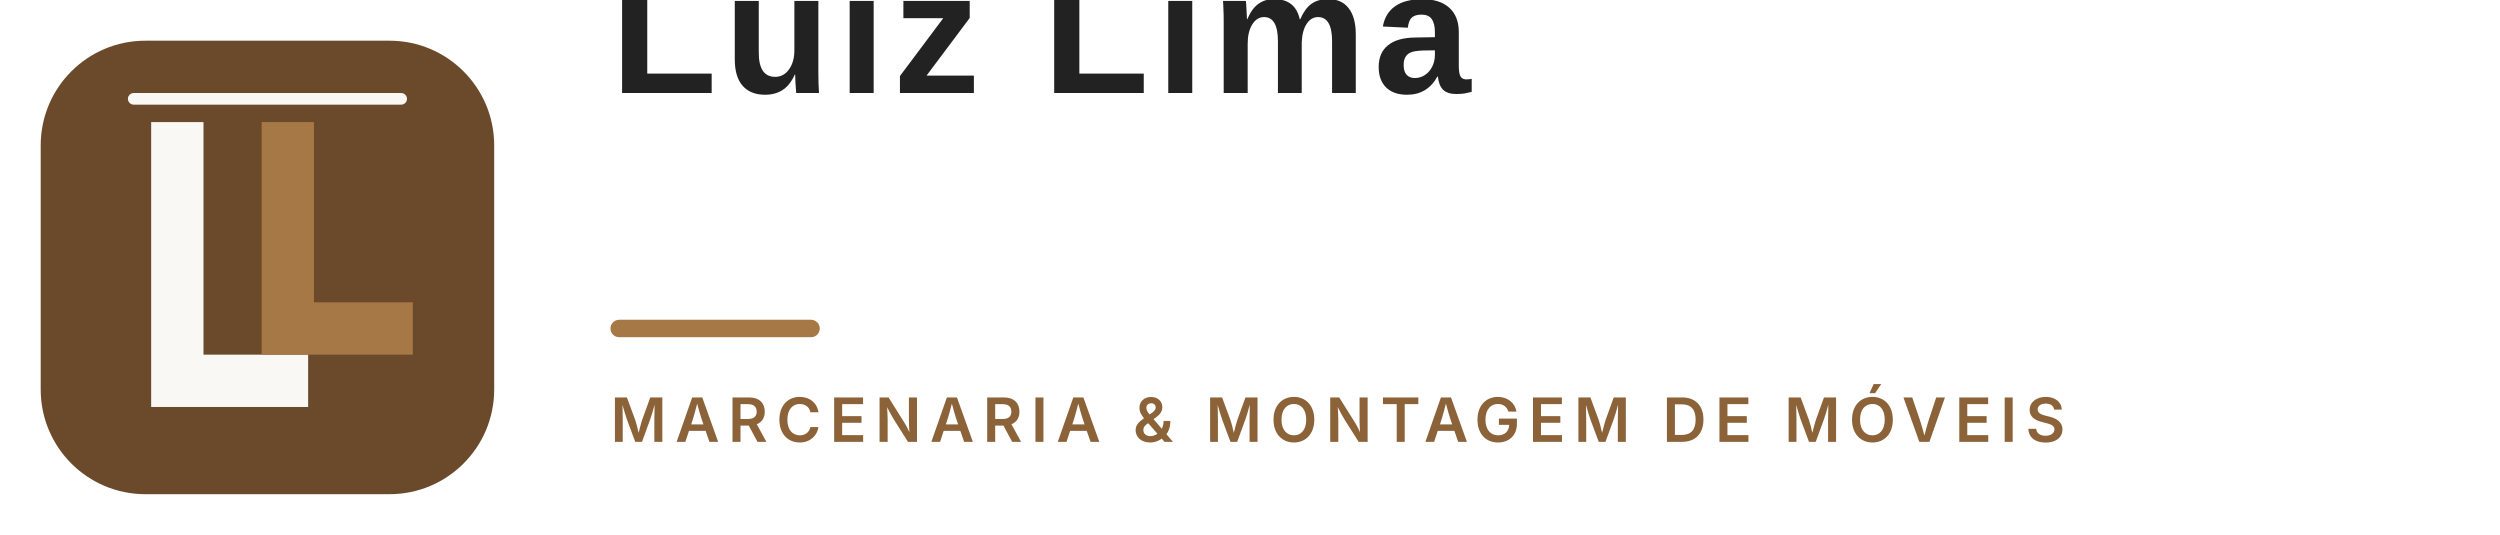
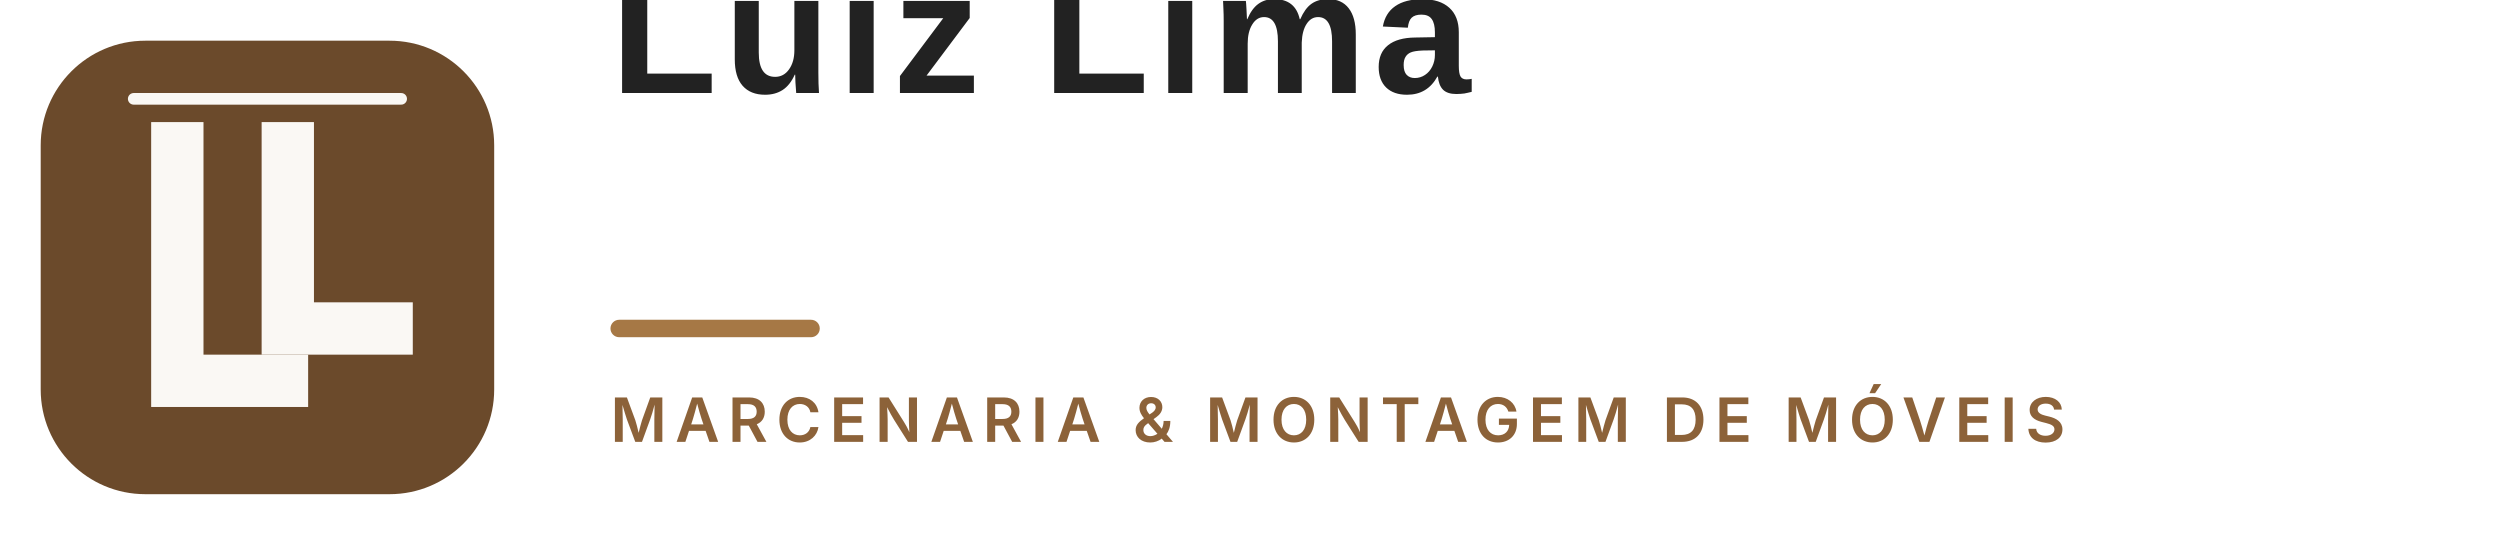
<svg xmlns="http://www.w3.org/2000/svg" width="430" height="92" viewBox="0 0 430 92" role="img" aria-labelledby="logo-title logo-desc">
  <g fill="none" fill-rule="evenodd">
    <rect width="78" height="78" x="7" y="7" rx="18" fill="#6B4A2B" />
    <path fill="#FAF8F4" d="M26 21h9v40h18v9H26z" />
-     <path fill="#A67845" d="M45 21h9v31h17v9H45z" />
+     <path fill="#FAF8F4" d="M45 21h9v31h17v9H45z" />
    <path stroke="#FAF8F4" stroke-linecap="round" stroke-width="2" d="M23 17h46" />
    <g transform="translate(105 16)">
      <text fill="#222222" font-family="Manrope, Arial, sans-serif" font-size="30" font-weight="700" letter-spacing="1.2">Luiz Lima</text>
      <rect width="36" height="3" y="39" rx="1.5" fill="#A67845" />
      <text y="60" fill="#8C6239" font-family="Inter, Arial, sans-serif" font-size="10.5" font-weight="600" letter-spacing="1.45">MARCENARIA &amp; MONTAGEM DE MÓVEIS</text>
    </g>
  </g>
</svg>
